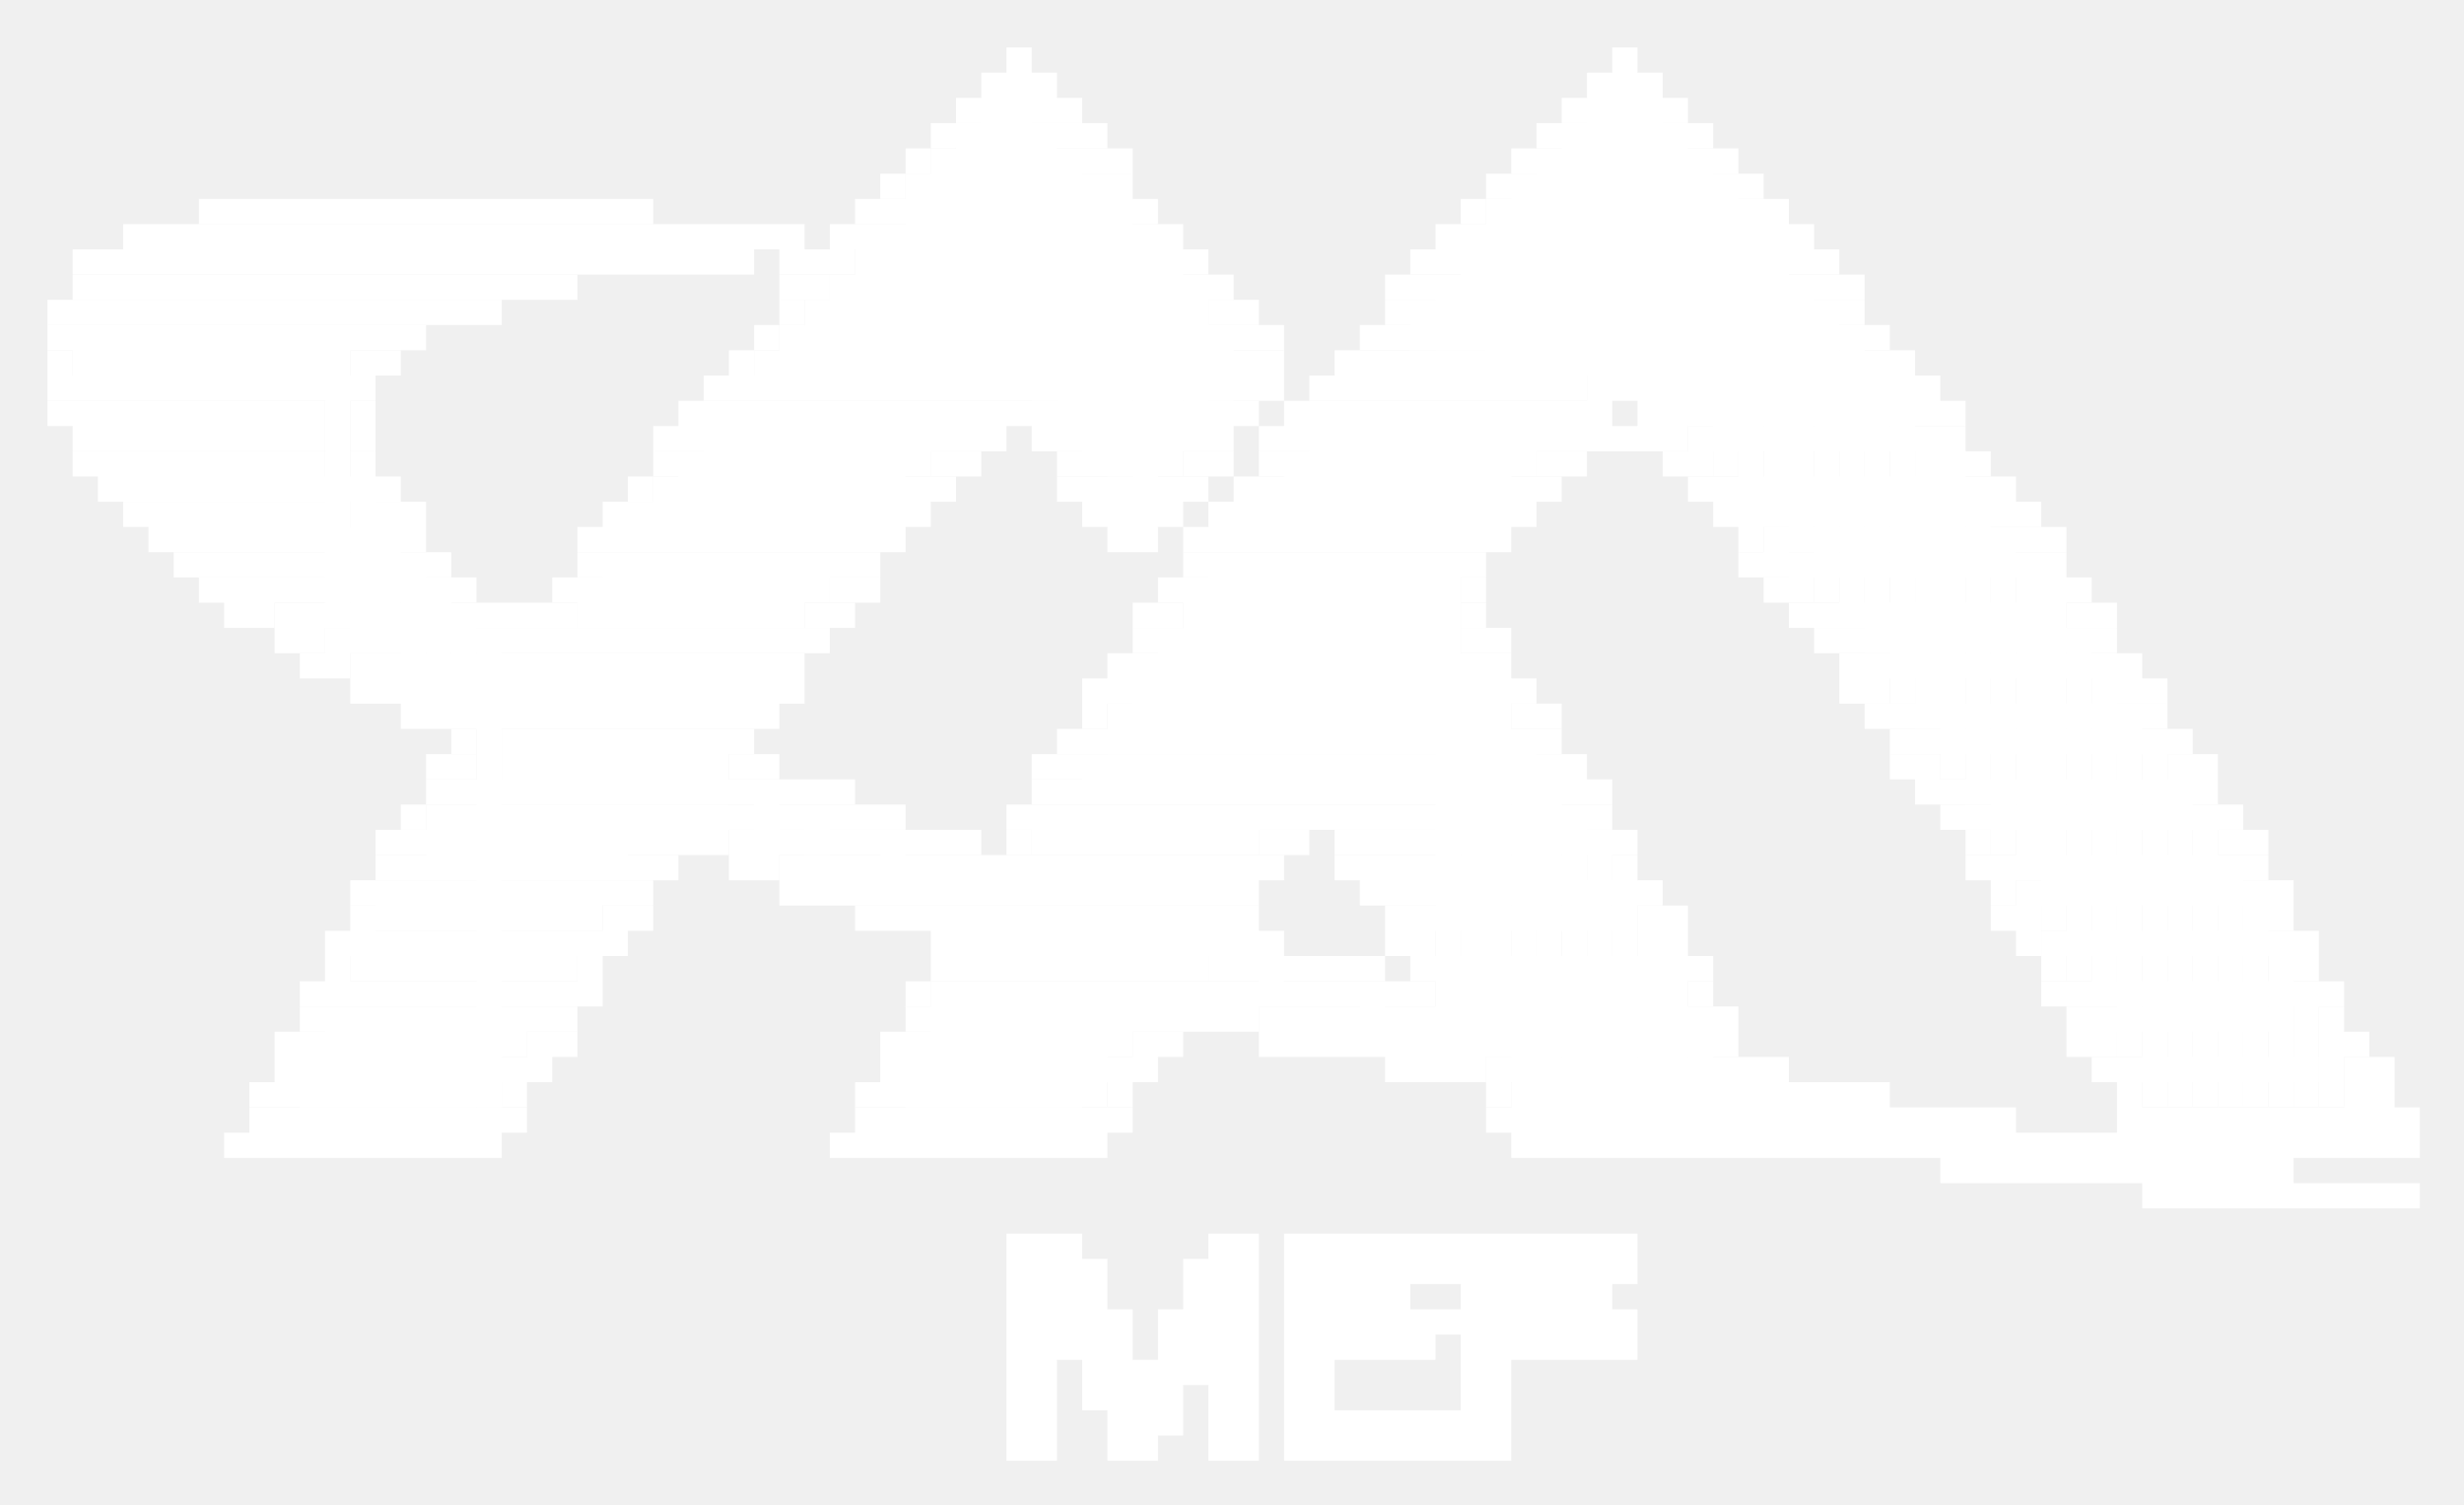
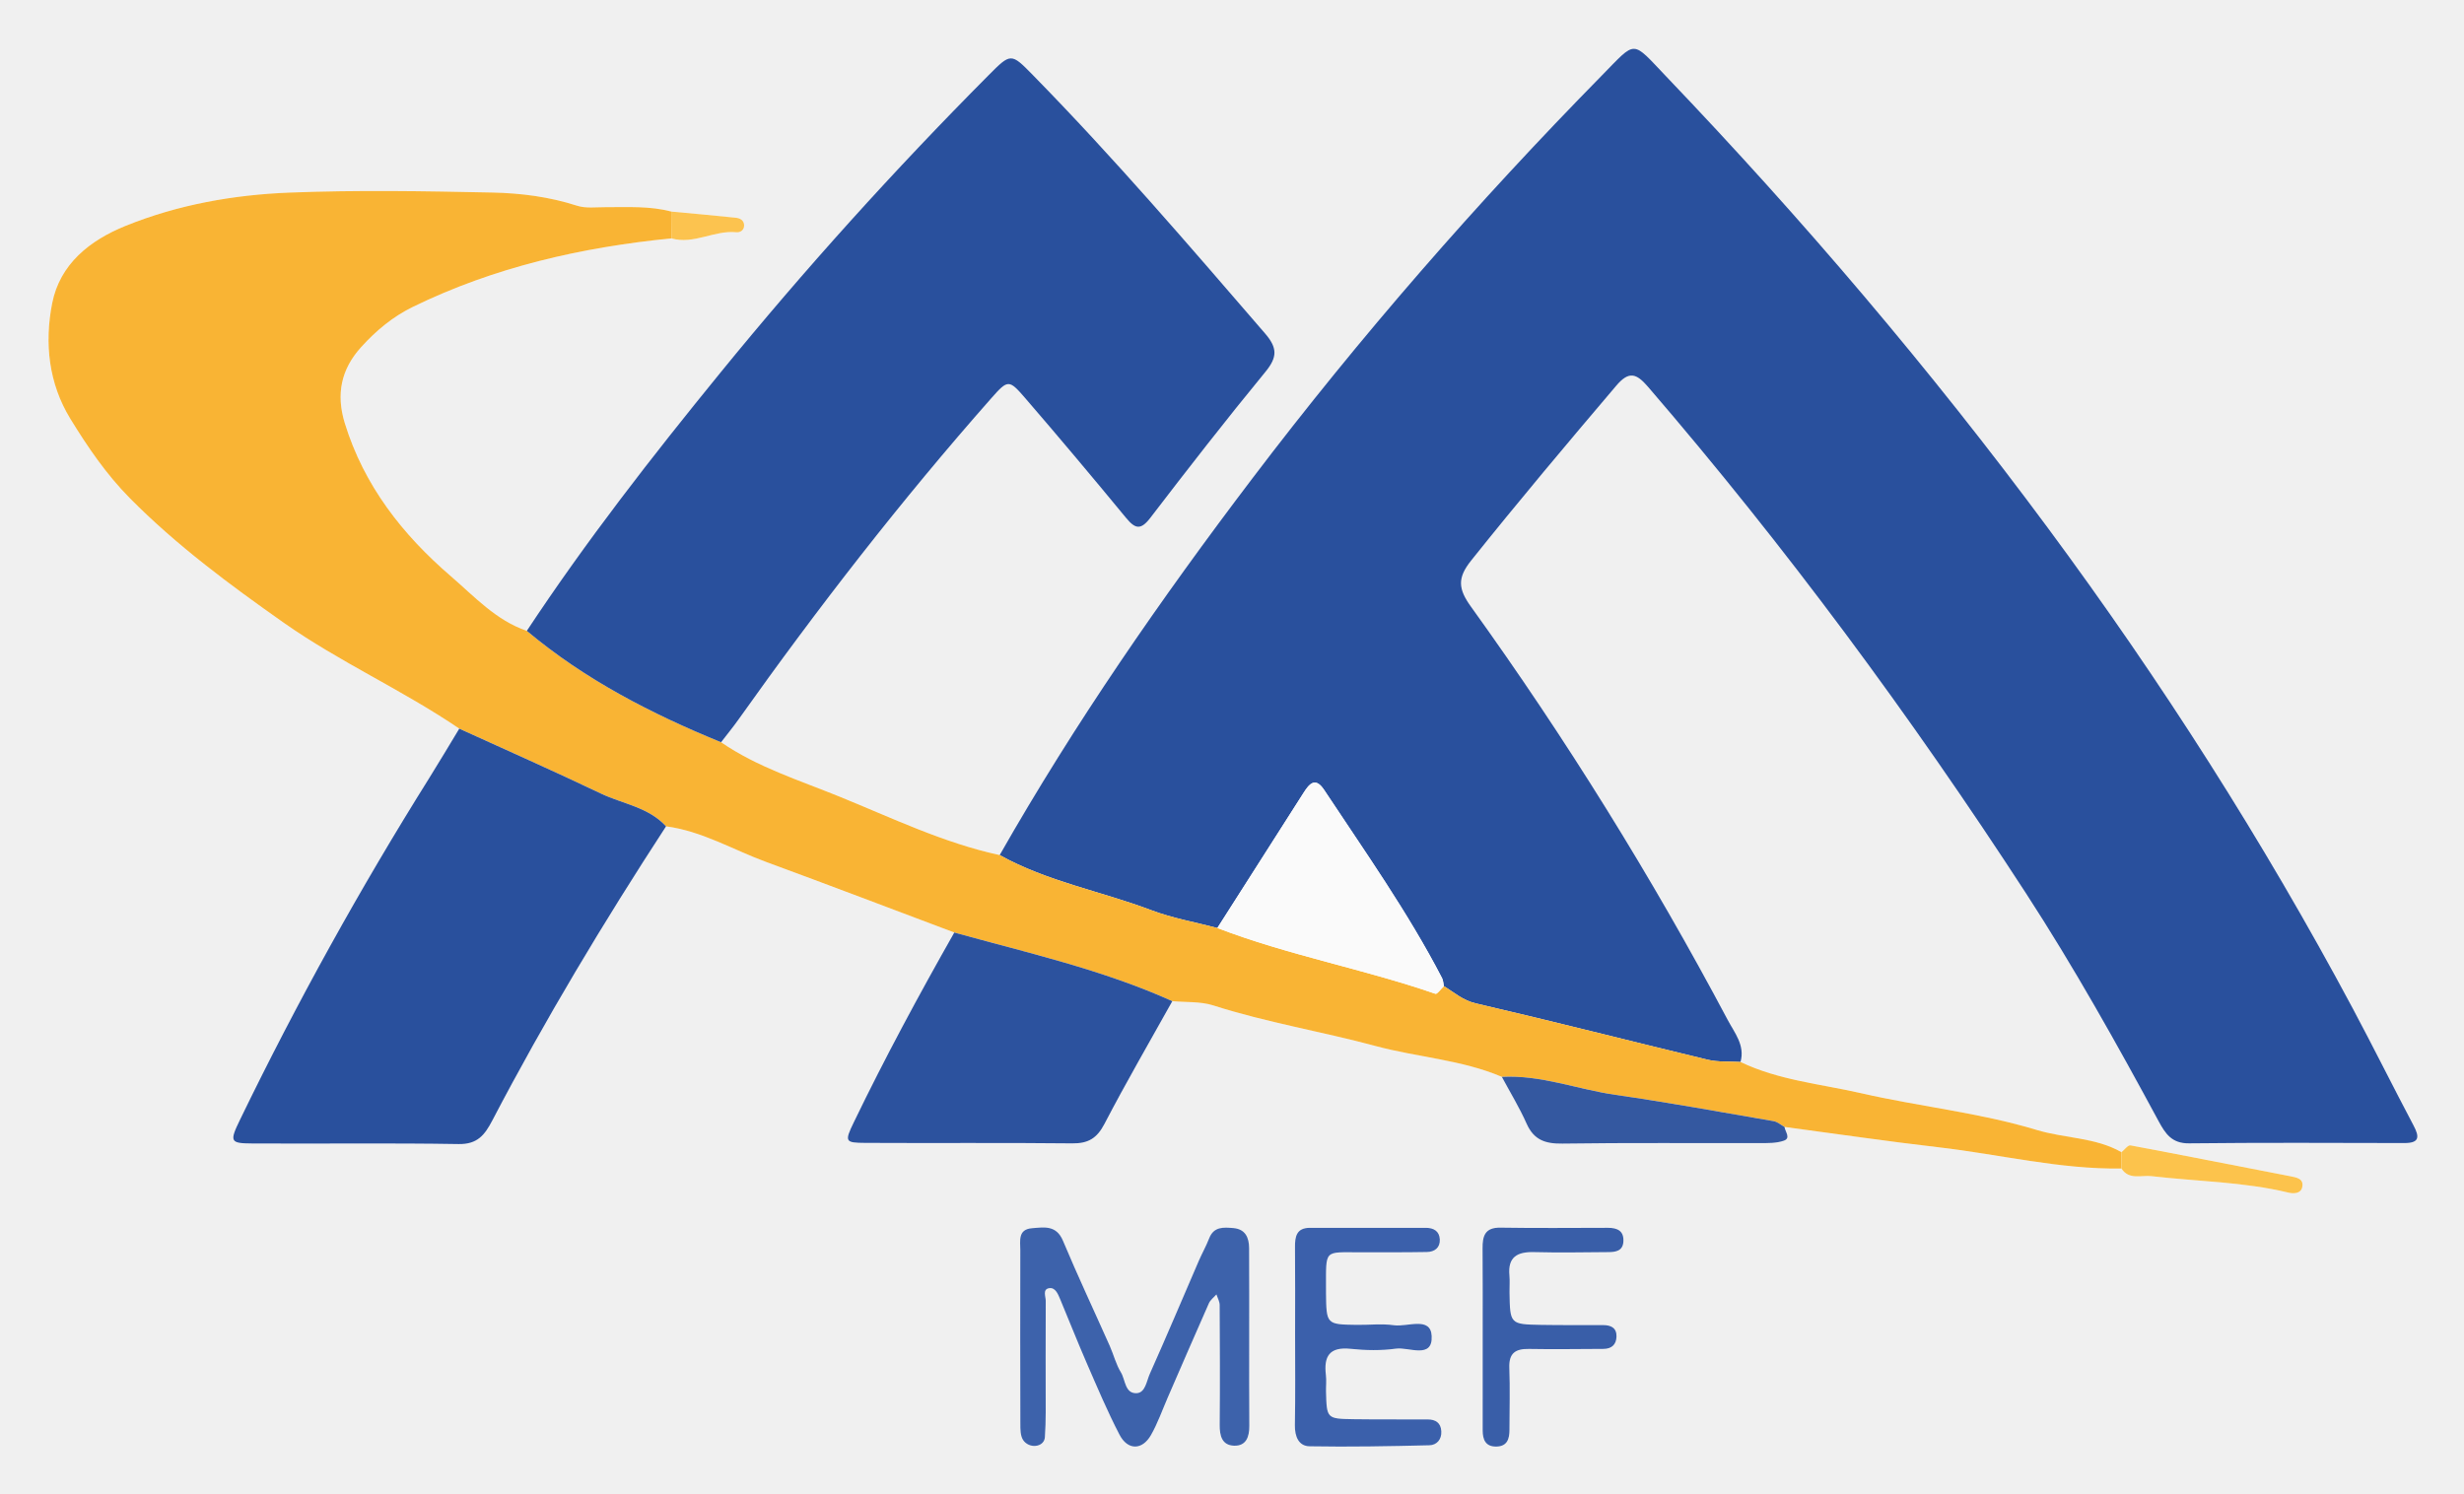
- <svg xmlns="http://www.w3.org/2000/svg" role="img" viewBox="0.12 -0.88 97.63 59.63">
-   <g fill="#fff">
-     <path d="M40 1h1v1h-1zm24 0h1v1h-1zM39 2h1v1h-1zm1 0h1v1h-1zm1 0h1v1h-1zm22 0h2v1h-2zm2 0h1v1h-1zM38 3h1v1h-1zm1 0h1v11h-1zm1 0h1v11h-1zm1 0h1v1h-1zm1 0h1v1h-1zm20 0h1v1h-1zm1 0h2v10h-2zm2 0h1v11h-1zm1 0h1v1h-1zM37 4h1v1h-1z" />
-     <path d="M38 4h3v10h-3zm3 0h1v11h-1zm1 0h1v1h-1zm1 0h1v1h-1zm18 0h1v1h-1zm1 0h4v9h-4zm4 0h1v11h-1zm1 0h1v1h-1zM36 5h1v1h-1z" />
-     <path d="M37 5h5v9h-5zm5 0h1v11h-1zm1 0h1v1h-1zm1 0h1v1h-1zm16 0h1v1h-1zm1 0h6v8h-6zm6 0h1v11h-1zm1 0h1v1h-1zM35 6h1v1h-1z" />
-     <path d="M36 6h7v8h-7zm7 0h1v11h-1zm1 0h1v1h-1zm15 0h1v1h-1zm1 0h8v7h-8zm8 0h1v12h-1zm1 0h1v1h-1zM8 7h1v1H8zm1 0h1v1H9zm1 0h1v1h-1zm1 0h1v1h-1zm1 0h1v1h-1zm1 0h5v1h-5zm5 0h1v1h-1zm1 0h1v1h-1zm1 0h1v1h-1zm1 0h1v1h-1zm1 0h1v1h-1zm1 0h1v1h-1zm1 0h1v1h-1zm1 0h1v1h-1zm9 0h1v1h-1zm1 0h1v1h-1zm9 0h1v11h-1zm1 0h1v1h-1zm13 0h1v1h-1z" />
-     <path d="M59 7h10v6H59zm10 0h1v12h-1zm1 0h1v1h-1zM5 8h1v1H5zm1 0h1v1H6zm1 0h1v1H7zm1 0h18v1H8zm18 0h1v1h-1zm1 0h1v1h-1zm1 0h1v1h-1zm1 0h1v1h-1zm1 0h1v1h-1zm1 0h1v2h-1zm2 0h1v1h-1zm1 0h1v1h-1zm1 0h10v6H35zm10 0h1v11h-1zm1 0h1v1h-1zm11 0h1v1h-1zm1 0h1v1h-1zm12 0h1v1h-1zm1 0h1v1h-1zM3 9h1v1H3zm1 0h1v1H4zm1 0h18v1H5zm18 0h1v1h-1zm1 0h1v1h-1zm1 0h1v1h-1zm1 0h1v1h-1zm1 0h1v1h-1zm1 0h1v1h-1zm1 0h1v1h-1zm3 0h1v1h-1zm1 0h1v1h-1z" />
-     <path d="M34 9h12v5H34zm12 0h1v9h-1zm1 0h1v1h-1zm9 0h1v1h-1zm1 0h1v1h-1zm1 0h12v4H58zm12 0h1v11h-1zm1 0h1v1h-1zm1 0h1v1h-1zM3 10h1v1H3zm1 0h15v1H4zm15 0h1v1h-1zm1 0h1v1h-1zm1 0h1v1h-1zm1 0h1v1h-1zm9 0h1v1h-1zm1 0h1v1h-1z" />
-     <path d="M33 10h14v4H33zm14 0h1v6h-1zm1 0h1v1h-1zm7 0h1v1h-1zm1 0h1v1h-1zm1 0h14v3H57zm14 0h1v11h-1zm1 0h1v1h-1zm1 0h1v1h-1zM2 11h1v1H2zm1 0h13v1H3zm13 0h1v1h-1zm1 0h1v1h-1zm1 0h1v1h-1zm1 0h1v1h-1zm12 0h1v1h-1z" />
-     <path d="M32 11h15v3H32zm16 0h1v1h-1zm1 0h1v1h-1zm6 0h1v1h-1zm1 0h16v2H56zm16 0h1v12h-1zm1 0h1v1h-1zM2 12h1v1H2zm1 0h11v2H3zm11 0h1v1h-1zm1 0h1v1h-1zm1 0h1v1h-1zm14 0h1v1h-1z" />
-     <path d="M31 12h17v2H31zm17 0h1v3h-1zm1 0h1v1h-1zm1 0h1v1h-1zm4 0h1v1h-1zm1 0h18v1H55zm18 0h1v12h-1zm1 0h1v1h-1zM2 13h1v1H2zm12 0h1v1h-1zm1 0h1v1h-1zm14 0h1v1h-1z" />
-     <path d="M30 13h19v1H30zm19 0h1v1h-1zm1 0h1v1h-1zm3 0h1v1h-1zm1 0h20v1H54zm20 0h1v12h-1zm1 0h1v1h-1zM2 14h1v1H2zm1 0h10v1H3zm10 0h1v10h-1zm1 0h1v1h-1zm14 0h1v1h-1zm1 0h20v1H29zm20 0h1v1h-1zm1 0h1v1h-1zm2 0h1v1h-1zm1 0h10v1H53z" />
-     <path d="M63 14h12v1H63zm12 0h1v13h-1zm1 0h1v1h-1zM2 15h1v1H2zm1 0h1v1H3zm1 0h9v1H4zm10 0h1v1h-1zm13 0h1v1h-1zm1 0h1v1h-1zm1 0h9v1h-9zm9 0h1v1h-1zm1 0h1v1h-1zm1 0h1v1h-1zm1 0h7v1h-7zm7 0h1v1h-1zm1 0h1v1h-1zm2 0h1v1h-1zm1 0h1v1h-1zm1 0h9v1h-9zm9 0h1v1h-1zm1 0h1v1h-1zm2 0h1v1h-1zm1 0h9v1h-9zm10 0h1v1h-1zm1 0h1v1h-1zM3 16h1v1H3zm1 0h9v1H4zm10 0h1v1h-1zm12 0h1v1h-1zm1 0h1v1h-1zm1 0h9v2h-9zm9 0h1v1h-1zm1 0h1v1h-1zm1 0h1v1h-1zm2 0h1v1h-1zm1 0h5v1h-5zm5 0h1v1h-1zm1 0h1v1h-1zm2 0h1v1h-1zm1 0h1v1h-1zm1 0h9v2h-9zm9 0h1v1h-1zm1 0h1v1h-1zm1 0h2v1h-2zm2 0h1v1h-1zm1 0h1v1h-1z" />
-     <path d="M67 16h9v1h-9zm9 0h1v12h-1zm1 0h1v1h-1zM3 17h1v1H3zm1 0h1v1H4zm1 0h8v1H5zm9 0h1v1h-1zm12 0h1v1h-1zm1 0h9v2h-9zm10 0h1v1h-1zm1 0h1v1h-1zm4 0h1v1h-1zm1 0h3v1h-3zm4 0h1v1h-1zm1 0h1v1h-1zm2 0h1v1h-1zm1 0h9v2h-9zm10 0h1v1h-1zm1 0h1v1h-1zm4 0h1v1h-1zm1 0h1v1h-1zm10 0h1v13h-1zm1 0h1v1h-1zM4 18h1v1H4zm1 0h9v1H5zm9 0h1v7h-1zm1 0h1v1h-1zm10 0h1v1h-1z" />
-     <path d="M26 18h10v1H26zm10 0h1v1h-1zm1 0h1v1h-1zm5 0h1v1h-1zm1 0h1v1h-1zm1 0h2v1h-2zm2 0h1v1h-1zm1 0h1v1h-1zm2 0h1v1h-1zm1 0h10v1H50zm10 0h1v1h-1zm1 0h1v1h-1zm6 0h1v1h-1zm1 0h10v1H68zm10 0h1v13h-1zm1 0h1v1h-1zM5 19h1v1H5zm1 0h8v1H6zm9 0h1v1h-1zm1 0h1v1h-1zm8 0h1v1h-1zm1 0h10v1H25zm10 0h1v1h-1zm1 0h1v1h-1zm7 0h1v1h-1zm1 0h1v1h-1zm1 0h1v1h-1zm1 0h1v1h-1zm2 0h1v1h-1zm1 0h1v1h-1zm1 0h9v1h-9zm9 0h1v1h-1zm1 0h1v1h-1zm8 0h1v1h-1zm1 0h9v1h-9zm10 0h1v1h-1zm1 0h1v1h-1zM6 20h1v1H6zm1 0h8v1H7zm8 0h1v5h-1zm1 0h1v1h-1zm7 0h1v1h-1zm1 0h1v1h-1zm1 0h9v1h-9zm9 0h1v1h-1zm1 0h1v1h-1zm9 0h1v1h-1zm1 0h1v1h-1zm2 0h1v1h-1zm1 0h1v1h-1zm1 0h9v1h-9zm9 0h1v1h-1zm1 0h1v1h-1zm10 0h1v1h-1z" />
-     <path d="M70 20h9v1h-9zm9 0h1v13h-1zm1 0h1v1h-1zm1 0h1v1h-1zM7 21h1v1H7zm1 0h1v1H8zm1 0h7v1H9zm7 0h1v5h-1zm1 0h1v1h-1zm6 0h1v1h-1zm1 0h9v2h-9zm9 0h1v1h-1zm1 0h1v1h-1zm13 0h1v1h-1zm1 0h9v8h-9zm9 0h1v16h-1zm1 0h1v1h-1zm11 0h1v1h-1zm1 0h1v1h-1z" />
-     <path d="M71 21h9v1h-9zm9 0h1v13h-1zm1 0h1v1h-1zM8 22h1v1H8zm1 0h1v1H9zm1 0h7v1h-7zm7 0h1v4h-1zm1 0h1v1h-1zm4 0h1v1h-1zm1 0h9v2h-9zm10 0h1v1h-1zm1 0h1v1h-1zm12 0h1v1h-1zm1 0h9v7h-9zm11 0h1v1h-1zm12 0h1v1h-1zm1 0h1v1h-1zm10 0h1v14h-1zm1 0h1v1h-1zM9 23h1v1H9zm1 0h1v1h-1z" />
-     <path d="M11 23h7v1h-7zm7 0h1v4h-1zm1 0h1v1h-1zm1 0h1v1h-1zm1 0h1v1h-1zm1 0h1v1h-1zm10 0h1v1h-1zm1 0h1v1h-1zm12 0h1v1h-1zm1 0h1v1h-1zm12 0h1v1h-1zm13 0h1v1h-1zm1 0h9v1h-9zm10 0h1v1h-1zm1 0h1v1h-1zm-72 1h1v1h-1zm1 0h1v1h-1z" />
-     <path d="M13 24h6v1h-6zm6 0h1v19h-1zm1 0h1v1h-1zm1 0h1v1h-1zm1 0h9v1h-9zm9 0h1v1h-1zm1 0h1v1h-1zm13 0h1v1h-1zm1 0h11v5H46zm12 0h1v1h-1zm1 0h1v1h-1zm13 0h1v1h-1zm1 0h9v1h-9zm9 0h1v14h-1zm1 0h1v1h-1zm-71 1h1v1h-1zm1 0h1v1h-1z" />
-     <path d="M14 25h16v1H14zm16 0h1v1h-1zm1 0h1v1h-1zm13 0h1v1h-1zm1 0h13v4H45zm13 0h1v15h-1zm1 0h1v1h-1zm14 0h1v1h-1zm1 0h9v1h-9zm9 0h1v14h-1zm1 0h1v1h-1zm-70 1h1v1h-1zm1 0h1v1h-1zm1 0h13v1H16zm13 0h1v1h-1zm1 0h1v1h-1zm1 0h1v1h-1zm12 0h1v1h-1zm1 0h1v1h-1zm15 0h1v15h-1zm1 0h1v1h-1zm13 0h1v1h-1zm1 0h1v1h-1zm10 0h1v1h-1zm1 0h1v1h-1zm-69 1h1v1h-1zm1 0h1v1h-1zm1 0h11v1H18zm11 0h1v1h-1zm1 0h1v1h-1zm13 0h1v1h-1z" />
-     <path d="M44 27h15v2H44zm16 0h1v1h-1zm1 0h1v1h-1zm13 0h1v1h-1zm1 0h9v1h-9zm9 0h1v14h-1zm1 0h1v1h-1zm-67 1h1v1h-1zm2 0h8v3h-8zm8 0h1v3h-1zm1 0h1v1h-1zm13 0h1v1h-1z" />
-     <path d="M43 28h17v1H43zm17 0h1v14h-1zm1 0h1v1h-1zm14 0h1v1h-1zm1 0h9v1h-9zm9 0h1v15h-1zm1 0h1v1h-1zm-69 1h1v1h-1zm1 0h1v1h-1zm11 0h1v1h-1zm1 0h1v1h-1zm11 0h1v1h-1zm1 0h1v1h-1z" />
-     <path d="M43 29h18v1H43zm18 0h1v14h-1zm1 0h1v1h-1zm13 0h1v1h-1zm1 0h1v1h-1zm10 0h1v1h-1zm1 0h1v1h-1zm-70 1h1v1h-1zm1 0h12v1H18zm12 0h1v2h-1zm1 0h1v1h-1zm1 0h1v1h-1zm1 0h1v1h-1zm8 0h1v1h-1zm1 0h9v1h-9zm9 0h10v1H51zm11 0h1v1h-1zm1 0h1v1h-1zm13 0h1v1h-1zm1 0h9v1h-9zm9 0h1v13h-1zm1 0h1v1h-1zm-71 1h1v1h-1z" />
-     <path d="M17 31h15v1H17zm15 0h1v2h-1zm1 0h1v1h-1zm1 0h1v1h-1zm1 0h1v1h-1zm5 0h1v1h-1zm1 0h9v2h-9zm9 0h1v1h-1zm1 0h1v1h-1zm1 0h1v1h-1zm1 0h9v1h-9zm9 0h1v12h-1zm1 0h1v1h-1zm14 0h1v1h-1zm1 0h9v1h-9zm9 0h1v12h-1zm1 0h1v1h-1zm-73 1h1v1h-1zm1 0h1v1h-1zm1 0h8v2h-8zm8 0h1v1h-1zm1 0h1v1h-1zm1 0h1v1h-1zm1 0h1v1h-1z" />
-     <path d="M29 32h6v1h-6zm6 0h1v2h-1zm1 0h1v1h-1zm1 0h1v1h-1zm1 0h1v1h-1zm2 0h1v1h-1zm10 0h1v1h-1zm1 0h1v1h-1zm2 0h1v1h-1zm1 0h9v1h-9zm9 0h1v11h-1zm1 0h1v1h-1zm14 0h1v1h-1zm10 0h1v1h-1zm1 0h1v1h-1zm-74 1h1v1h-1zm1 0h9v1h-9zm9 0h1v1h-1zm1 0h1v1h-1zm3 0h1v1h-1zm1 0h1v1h-1z" />
-     <path d="M31 33h7v1h-7zm7 0h11v1H38zm11 0h1v1h-1zm1 0h1v1h-1zm3 0h1v1h-1zm1 0h1v1h-1zm1 0h8v1h-8zm9 0h1v1h-1zm14 0h1v1h-1zm1 0h9v1h-9zm9 0h1v10h-1zm1 0h1v1h-1zm-75 1h1v1h-1zm1 0h9v2h-9zm9 0h1v1h-1zm1 0h1v1h-1zm6 0h1v1h-1zm1 0h1v1h-1zm1 0h1v1h-1zm1 0h14v1H34zm14 0h1v1h-1zm1 0h1v1h-1zm5 0h1v1h-1zm1 0h9v1h-9zm9 0h1v9h-1zm1 0h1v1h-1zm14 0h1v1h-1z" />
-     <path d="M80 34h9v1h-9zm9 0h1v9h-1zm1 0h1v1h-1zm-76 1h1v1h-1zm10 0h1v1h-1zm1 0h1v1h-1zm9 0h1v1h-1zm1 0h1v1h-1zm1 0h1v1h-1zm1 0h10v1H37zm10 0h1v3h-1zm1 0h1v1h-1zm1 0h1v1h-1zm6 0h1v1h-1zm1 0h8v1h-8zm9 0h1v1h-1zm1 0h1v1h-1zm13 0h1v1h-1zm1 0h1v1h-1zm10 0h1v1h-1zm-77 1h1v1h-1zm1 0h9v2h-9zm9 0h1v1h-1zm1 0h1v1h-1zm13 0h1v1h-1zm1 0h9v2h-9zm10 0h1v1h-1zm1 0h1v1h-1zm1 0h1v1h-1zm5 0h1v1h-1zm1 0h1v1h-1zm9 0h1v7h-1zm1 0h1v1h-1zm14 0h1v1h-1z" />
-     <path d="M81 36h9v1h-9zm9 0h1v7h-1zm1 0h1v1h-1zm-78 1h1v1h-1zm10 0h1v1h-1zm14 0h1v1h-1zm11 0h2v1h-2zm2 0h1v2h-1zm1 0h1v1h-1zm1 0h1v1h-1zm1 0h1v1h-1zm1 0h1v1h-1zm2 0h1v1h-1zm1 0h9v3h-9zm9 0h1v6h-1zm1 0h1v1h-1zm14 0h1v1h-1zm10 0h1v1h-1zm-79 1h1v1h-1zm1 0h9v1h-9zm9 0h1v1h-1zm1 0h1v1h-1zm13 0h1v1h-1z" />
-     <path d="M37 38h17v1H37zm17 0h1v2h-1zm1 0h1v1h-1zm1 0h1v1h-1zm11 0h1v1h-1zm14 0h1v1h-1zm1 0h9v1h-9zm9 0h1v5h-1zm1 0h1v1h-1zm-80 1h1v1h-1zm1 0h8v2h-8zm8 0h1v1h-1zm1 0h1v1h-1zm14 0h1v1h-1zm1 0h8v2h-8zm8 0h1v1h-1zm1 0h2v1h-2zm2 0h1v1h-1zm1 0h1v1h-1z" />
-     <path d="M50 39h17v1H50zm17 0h1v4h-1zm1 0h1v1h-1zm14 0h1v1h-1zm1 0h8v1h-8zm9 0h1v1h-1zm-81 1h1v1h-1zm1 0h8v3h-8zm9 0h1v1h-1zm1 0h1v1h-1zm13 0h1v1h-1zm1 0h8v3h-8zm9 0h1v1h-1zm1 0h1v1h-1zm4 0h1v1h-1zm1 0h1v1h-1zm1 0h1v1h-1zm1 0h1v1h-1zm1 0h13v1H54zm14 0h1v1h-1zm14 0h1v1h-1zm1 0h1v1h-1zm9 0h1v3h-1zm1 0h1v1h-1zm-82 1h1v1h-1zm9 0h1v1h-1zm1 0h1v1h-1zm14 0h1v1h-1zm9 0h1v1h-1zm1 0h1v1h-1zm10 0h1v1h-1zm1 0h1v1h-1zm1 0h1v1h-1zm1 0h1v1h-1z" />
-     <path d="M59 41h9v1h-9zm9 0h1v2h-1zm1 0h1v1h-1zm1 0h1v1h-1zm13 0h1v1h-1zm1 0h8v1h-8zm9 0h1v1h-1zm1 0h1v1h-1zm-84 1h1v1h-1zm1 0h8v1h-8zm9 0h1v1h-1zm14 0h1v1h-1zm1 0h8v1h-8zm9 0h1v1h-1zm15 0h1v1h-1z" />
-     <path d="M60 42h10v1H60zm10 0h1v1h-1zm1 0h1v1h-1zm1 0h1v1h-1zm1 0h1v1h-1zm1 0h1v1h-1zm10 0h1v1h-1zm9 0h1v1h-1zm1 0h1v1h-1zm-84 1h1v1h-1zm1 0h8v1h-8zm8 0h1v1h-1zm1 0h1v1h-1zm14 0h1v1h-1zm1 0h8v1h-8zm8 0h1v1h-1zm1 0h1v1h-1zm15 0h1v1h-1zm1 0h1v1h-1zm1 0h14v1H61zm14 0h1v1h-1zm1 0h1v1h-1zm1 0h1v1h-1zm1 0h1v1h-1zm1 0h1v1h-1zm5 0h1v1h-1zm1 0h8v1h-8zm8 0h1v1h-1zm1 0h1v1h-1zm1 0h1v1h-1zM9 44h1v1H9zm1 0h8v1h-8zm8 0h1v1h-1zm1 0h1v1h-1zm14 0h1v1h-1zm1 0h8v1h-8zm8 0h1v1h-1zm1 0h1v1h-1zm17 0h1v1h-1zm1 0h8v1h-8zm8 0h1v1h-1zm1 0h1v1h-1zm1 0h1v1h-1zm1 0h1v1h-1zm1 0h1v1h-1zm1 0h1v1h-1zm1 0h1v1h-1zm1 0h4v1h-4zm4 0h1v1h-1zm1 0h1v1h-1zm1 0h1v1h-1zm1 0h1v1h-1zm1 0h1v1h-1zm1 0h1v1h-1zm1 0h8v1h-8zm8 0h1v1h-1zm1 0h1v1h-1zm-18 1h1v1h-1zm1 0h1v1h-1zm1 0h1v1h-1zm1 0h1v1h-1zm1 0h1v1h-1zm1 0h1v1h-1zm1 0h1v1h-1zm1 0h1v1h-1zm1 0h1v1h-1zm1 0h1v1h-1zm1 0h1v1h-1zm1 0h1v1h-1zm1 0h1v1h-1zm1 0h1v1h-1zm-5 1h1v1h-1zm1 0h1v1h-1zm1 0h1v1h-1zm1 0h1v1h-1zm1 0h1v1h-1zm1 0h2v1h-2zm2 0h2v1h-2zm2 0h1v1h-1zm1 0h1v1h-1zm-55 2h1v7h-1zm1 0h1v7h-1zm1 0h1v1h-1zm6 0h1v1h-1zm1 0h1v7h-1zm2 0h1v7h-1zm1 0h4v1h-4zm4 0h1v1h-1zm1 0h1v1h-1zm1 0h1v7h-1zm1 0h4v1h-4zm4 0h1v1h-1zm1 0h1v1h-1zm-22 1h1v1h-1zm1 0h1v1h-1zm4 0h1v1h-1zm1 0h1v1h-1zm4 0h1v6h-1zm1 0h3v2h-3zm3 0h2v1h-2zm3 0h1v6h-1zm1 0h3v2h-3zm3 0h1v2h-1zm1 0h1v1h-1zm-22 1h1v1h-1zm1 0h1v1h-1zm4 0h1v1h-1zm1 0h1v1h-1zm-6 1h1v1h-1zm1 0h1v1h-1zm1 0h1v1h-1zm2 0h1v1h-1zm1 0h1v1h-1zm1 0h1v1h-1zm5 0h3v1h-3zm3 0h2v1h-2zm4 0h3v1h-3zm3 0h1v1h-1zm1 0h1v1h-1zm-22 1h1v1h-1zm1 0h1v1h-1zm1 0h1v1h-1zm2 0h1v1h-1zm1 0h1v1h-1zm1 0h1v3h-1zm5 0h3v1h-3zm3 0h1v1h-1zm4 0h3v1h-3zm3 0h1v1h-1zm1 0h1v1h-1zm-21 1h1v1h-1zm1 0h1v1h-1zm1 0h1v1h-1zm1 0h1v1h-1zm1 0h1v1h-1zm-4 1h1v1h-1zm1 0h1v1h-1zm1 0h1v2h-1zm1 0h1v1h-1zm-6 1h1v1h-1zm1 0h1v1h-1zm3 0h1v1h-1zm2 0h1v1h-1zm2 0h1v1h-1zm1 0h1v1h-1zm2 0h5v1h-5zm5 0h1v1h-1zm1 0h1v1h-1zm1 0h1v1h-1zm1 0h1v1h-1zm-19 1h1v1h-1zm1 0h1v1h-1zm3 0h1v1h-1zm1 0h1v1h-1zm3 0h1v1h-1zm1 0h1v1h-1zm2 0h1v1h-1zm1 0h4v1h-4zm4 0h1v1h-1zm1 0h1v1h-1zm1 0h1v1h-1zm1 0h1v1h-1z" />
+ <svg xmlns="http://www.w3.org/2000/svg" role="img" viewBox="61.99 26.62 175.89 106.64">
+   <g fill-rule="evenodd" clip-rule="evenodd">
+     <path fill="#FDFDFD" d="M99.596 71.657c-2.2-.745-3.748-2.46-5.421-3.898-3.443-2.961-6.208-6.476-7.575-10.933-.634-2.066-.262-3.849 1.175-5.431 1.061-1.169 2.247-2.163 3.686-2.866 5.833-2.848 12.041-4.253 18.457-4.892 1.6.459 3.06-.596 4.639-.437.266.027.561-.138.553-.5-.009-.363-.305-.505-.582-.535-1.539-.166-3.081-.299-4.622-.442-1.543-.409-3.119-.307-4.689-.313-.682-.003-1.411.099-2.036-.104-1.967-.637-4.001-.896-6.026-.94-4.824-.104-9.657-.184-14.475.003-4.004.155-7.974.858-11.72 2.373-2.552 1.032-4.699 2.722-5.25 5.545-.553 2.833-.252 5.707 1.311 8.249 1.232 2.004 2.554 3.947 4.23 5.643 3.331 3.37 7.106 6.163 10.966 8.882 4.013 2.826 8.51 4.825 12.558 7.578-.712 1.173-1.411 2.353-2.139 3.516-4.943 7.893-9.451 16.027-13.516 24.408-.757 1.562-.705 1.682.865 1.69 4.916.028 9.833-.039 14.747.042 1.346.022 1.863-.653 2.401-1.683 3.771-7.213 7.959-14.182 12.402-20.999 2.565.34 4.778 1.674 7.154 2.547 4.485 1.647 8.949 3.353 13.422 5.033-2.519 4.438-4.942 8.928-7.162 13.523-.683 1.413-.65 1.488.818 1.496 4.924.027 9.849-.019 14.774.034 1.138.011 1.757-.367 2.291-1.393 1.542-2.959 3.219-5.845 4.843-8.76.974.091 2.004.011 2.916.302 3.81 1.222 7.759 1.866 11.604 2.904 2.988.805 6.126.973 9.003 2.198.597 1.112 1.259 2.196 1.771 3.347.52 1.164 1.335 1.434 2.549 1.418 4.694-.068 9.391-.023 14.084-.034.578-.002 1.191.012 1.722-.173.528-.183.093-.643.053-.982 3.67.489 7.335 1.03 11.011 1.455 4.347.502 8.626 1.58 13.039 1.514.545.836 1.411.458 2.142.544 3.263.379 6.567.399 9.782 1.175.421.102.879.038.974-.354.154-.646-.384-.729-.89-.825-3.789-.728-7.573-1.487-11.366-2.194-.176-.033-.426.315-.641.487-1.865-1.064-4.047-.979-6.055-1.588-4.06-1.231-8.354-1.665-12.51-2.618-2.892-.663-5.899-.925-8.626-2.233.331-1.197-.425-2.077-.919-3.01-5.44-10.251-11.553-20.088-18.33-29.505-.901-1.254-.98-2.033.016-3.279 3.378-4.23 6.86-8.367 10.364-12.49.899-1.058 1.427-.888 2.262.08 9.83 11.419 18.759 23.509 26.967 36.136 3.427 5.271 6.493 10.757 9.479 16.287.493.915.951 1.603 2.182 1.59 5.122-.058 10.245-.031 15.369-.021 1.089.003 1.081-.444.651-1.258-1.468-2.775-2.861-5.591-4.341-8.359-6.399-11.976-13.687-23.391-21.764-34.302-8.384-11.324-17.497-22.028-27.232-32.218-2.513-2.63-2.103-2.626-4.603-.081-8.908 9.069-17.255 18.632-24.939 28.754-6.538 8.611-12.692 17.493-18.047 26.904-4.009-.865-7.687-2.651-11.451-4.18-2.866-1.164-5.849-2.098-8.437-3.875.418-.544.854-1.075 1.251-1.633 5.64-7.944 11.601-15.634 18.051-22.939 1.163-1.317 1.254-1.329 2.374-.033 2.443 2.829 4.846 5.693 7.224 8.578.652.791 1.046.918 1.744.006 2.689-3.512 5.408-7.005 8.216-10.423.868-1.057.855-1.717-.035-2.748-5.404-6.258-10.78-12.536-16.573-18.444-1.55-1.581-1.567-1.581-3.16.021-6.737 6.774-13.137 13.86-19.17 21.267-4.844 5.943-9.561 11.99-13.79 18.396zm51.566 50.273c0-2.065.006-4.133-.003-6.197-.004-.76-.263-1.368-1.129-1.441-.684-.055-1.391-.125-1.722.73-.212.548-.504 1.063-.738 1.602-1.166 2.693-2.304 5.399-3.502 8.077-.226.504-.315 1.335-.917 1.376-.862.06-.814-.942-1.141-1.479-.353-.576-.52-1.263-.797-1.889-1.115-2.505-2.283-4.984-3.342-7.512-.478-1.14-1.357-.961-2.212-.894-1.022.081-.833.908-.834 1.567-.008 4.132-.008 8.265.003 12.396.001.385-.001.831.184 1.137.186.307.599.518 1.027.419.3-.069.52-.282.541-.6.04-.587.059-1.177.059-1.765.002-2.656-.015-5.313.002-7.969.002-.311-.251-.839.262-.906.426-.056.614.427.766.785.643 1.533 1.25 3.078 1.913 4.602.743 1.706 1.467 3.425 2.324 5.074.587 1.132 1.627 1.119 2.252.019.48-.848.806-1.782 1.197-2.682.976-2.239 1.942-4.486 2.934-6.721.107-.241.354-.421.537-.63.08.252.229.503.23.756.017 2.853.028 5.706.003 8.559-.006.779.164 1.453 1.021 1.485.862.031 1.098-.624 1.093-1.408-.02-2.163-.009-4.327-.011-6.491zm3.277-.063c0 2.166.023 4.334-.012 6.5-.013.805.266 1.492 1.052 1.506 2.849.051 5.701-.003 8.55-.073.513-.012.885-.402.851-1.001-.034-.611-.414-.842-.974-.845-1.772-.008-3.545.011-5.317-.016-1.888-.031-1.891-.049-1.939-1.965-.009-.394.04-.792-.008-1.181-.165-1.346.255-2.035 1.761-1.878 1.072.113 2.181.135 3.243-.013.915-.128 2.629.768 2.546-.905-.07-1.416-1.734-.63-2.684-.765-.868-.124-1.77-.017-2.655-.028-2.178-.029-2.178-.033-2.204-2.283-.001-.099 0-.196 0-.296.011-2.855-.192-2.597 2.475-2.6 1.575-.002 3.151.008 4.726-.021.545-.01.95-.301.923-.9-.028-.596-.447-.827-.998-.827-2.758-.005-5.515-.002-8.271 0-.959 0-1.077.614-1.069 1.386.017 2.069.004 4.137.004 6.205zm13.393.081c0 2.261 0 4.522-.001 6.784 0 .661.2 1.171.975 1.159.786-.012.938-.556.938-1.201.001-1.476.046-2.952-.01-4.424-.039-1.05.44-1.361 1.405-1.344 1.77.033 3.54.002 5.31-.003.583-.004.92-.301.935-.88.019-.626-.4-.817-.946-.82-1.475-.007-2.95.011-4.424-.016-2.23-.038-2.231-.051-2.266-2.343-.006-.394.03-.789-.006-1.179-.129-1.334.566-1.705 1.771-1.672 1.769.048 3.54.012 5.311 0 .505-.005 1.005-.083 1.052-.738.053-.783-.432-.998-1.108-.997-2.556.004-5.113.029-7.668-.012-1.109-.019-1.285.596-1.277 1.489.017 2.066.005 4.133.009 6.197z" />
+     <path fill="#29509D" d="M133.351 87.665c5.355-9.411 11.509-18.293 18.047-26.904 7.685-10.122 16.031-19.685 24.939-28.754 2.5-2.545 2.09-2.549 4.603.081 9.735 10.189 18.849 20.894 27.232 32.218 8.077 10.911 15.364 22.326 21.764 34.302 1.479 2.769 2.873 5.584 4.341 8.359.43.813.438 1.261-.651 1.258-5.124-.01-10.247-.036-15.369.021-1.23.013-1.688-.675-2.182-1.59-2.985-5.53-6.052-11.016-9.479-16.287-8.208-12.627-17.137-24.717-26.967-36.136-.835-.968-1.362-1.138-2.262-.08-3.504 4.123-6.986 8.26-10.364 12.49-.996 1.246-.917 2.025-.016 3.279 6.777 9.417 12.89 19.254 18.33 29.505.494.933 1.25 1.813.919 3.01-.785-.05-1.596.016-2.347-.163-5.521-1.325-11.021-2.738-16.549-4.021-.935-.216-1.543-.784-2.282-1.229-.041-.191-.041-.404-.128-.573-2.438-4.707-5.502-9.024-8.416-13.435-.632-.957-1.062-.438-1.466.195-2.056 3.218-4.106 6.439-6.159 9.659-1.578-.415-3.205-.699-4.723-1.272-3.588-1.357-7.421-2.041-10.815-3.933z" />
+     <path fill="#F9B434" d="M133.351 87.665c3.394 1.892 7.227 2.576 10.817 3.934 1.518.573 3.145.857 4.723 1.272 5.071 1.952 10.441 2.923 15.566 4.698.123.042.398-.354.603-.545.739.444 1.348 1.013 2.282 1.229 5.528 1.283 11.027 2.696 16.549 4.021.751.179 1.562.113 2.347.163 2.727 1.309 5.734 1.57 8.626 2.233 4.155.953 8.45 1.387 12.51 2.618 2.008.609 4.189.523 6.055 1.588-.001.389-.001.778-.001 1.167-4.413.066-8.692-1.012-13.039-1.514-3.676-.425-7.341-.966-11.011-1.455-.257-.142-.499-.365-.771-.413-3.763-.647-7.52-1.336-11.297-1.878-2.711-.39-5.315-1.439-8.11-1.284-2.877-1.226-6.015-1.394-9.003-2.198-3.845-1.038-7.794-1.683-11.604-2.904-.911-.291-1.941-.211-2.916-.302-4.993-2.251-10.32-3.446-15.564-4.901-4.473-1.681-8.937-3.386-13.422-5.033-2.376-.873-4.589-2.207-7.154-2.547-1.251-1.375-3.093-1.597-4.66-2.346-3.342-1.596-6.731-3.092-10.101-4.629-4.048-2.753-8.545-4.752-12.558-7.578-3.86-2.719-7.635-5.512-10.966-8.882-1.676-1.695-2.998-3.639-4.23-5.643-1.563-2.542-1.864-5.416-1.311-8.249.551-2.823 2.698-4.513 5.25-5.545 3.747-1.515 7.716-2.218 11.72-2.373 4.818-.187 9.651-.106 14.475-.003 2.025.044 4.059.304 6.026.94.625.202 1.354.101 2.036.104 1.57.006 3.146-.097 4.689.313l.012 1.914c-6.416.639-12.624 2.044-18.457 4.892-1.439.703-2.625 1.697-3.686 2.866-1.437 1.582-1.809 3.364-1.175 5.431 1.368 4.457 4.132 7.972 7.575 10.933 1.673 1.438 3.221 3.153 5.421 3.898 4.147 3.481 8.891 5.92 13.867 7.953 2.588 1.777 5.57 2.711 8.437 3.875 3.764 1.529 7.441 3.315 11.45 4.18z" />
+     <path fill="#29509D" d="M113.463 79.61c-4.976-2.033-9.72-4.472-13.867-7.953 4.229-6.406 8.946-12.453 13.789-18.396 6.034-7.406 12.433-14.492 19.17-21.267 1.593-1.603 1.61-1.603 3.16-.021 5.792 5.908 11.169 12.187 16.573 18.444.891 1.031.903 1.691.035 2.748-2.808 3.418-5.527 6.911-8.216 10.423-.698.912-1.092.785-1.744-.006-2.378-2.885-4.781-5.749-7.224-8.578-1.12-1.296-1.211-1.284-2.374.033-6.45 7.306-12.411 14.995-18.051 22.939-.396.559-.833 1.09-1.251 1.634zm-18.689-.97c3.37 1.537 6.759 3.033 10.101 4.629 1.567.749 3.408.971 4.66 2.346-4.443 6.817-8.631 13.786-12.402 20.999-.539 1.029-1.056 1.705-2.401 1.683-4.915-.081-9.832-.014-14.747-.042-1.57-.009-1.622-.129-.865-1.69 4.064-8.381 8.572-16.516 13.516-24.408.728-1.165 1.427-2.344 2.138-3.517z" />
+     <path fill="#2C529E" d="M130.111 93.194c5.245 1.455 10.571 2.65 15.564 4.901-1.625 2.915-3.302 5.801-4.843 8.76-.534 1.025-1.153 1.403-2.291 1.393-4.925-.053-9.85-.007-14.774-.034-1.468-.008-1.501-.083-.818-1.496 2.22-4.596 4.644-9.085 7.162-13.524z" />
+     <path fill="#3D62AB" d="M151.163 121.93c.001 2.164-.01 4.328.008 6.493.005.784-.231 1.439-1.093 1.408-.857-.032-1.027-.706-1.021-1.485.025-2.853.014-5.706-.003-8.559-.001-.253-.15-.504-.23-.756-.183.209-.429.389-.537.63-.992 2.234-1.958 4.481-2.934 6.721-.391.899-.717 1.834-1.197 2.682-.625 1.101-1.665 1.113-2.252-.019-.857-1.649-1.581-3.368-2.324-5.074-.664-1.523-1.27-3.068-1.913-4.602-.151-.358-.339-.841-.766-.785-.513.067-.259.596-.262.906-.017 2.656 0 5.313-.002 7.969 0 .588-.02 1.178-.059 1.765-.021.317-.241.53-.541.6-.428.099-.841-.112-1.027-.419-.185-.306-.183-.752-.184-1.137-.011-4.132-.011-8.265-.003-12.396.001-.659-.188-1.486.834-1.567.855-.067 1.734-.246 2.212.894 1.06 2.527 2.227 5.007 3.342 7.512.277.626.444 1.313.797 1.889.326.536.278 1.538 1.141 1.479.602-.041.691-.872.917-1.376 1.198-2.678 2.336-5.384 3.502-8.077.234-.539.526-1.054.738-1.602.332-.855 1.039-.785 1.722-.73.867.073 1.125.682 1.129 1.441.011 2.062.005 4.129.006 6.195z" />
+     <path fill="#3B60AB" d="M154.439 121.867c0-2.068.013-4.136-.007-6.204-.008-.771.11-1.386 1.069-1.386 2.757-.002 5.514-.005 8.271 0 .551 0 .97.231.998.827.027.6-.378.891-.923.9-1.574.028-3.15.019-4.726.021-2.667.003-2.464-.256-2.475 2.6 0 .1-.001.197 0 .296.026 2.25.026 2.254 2.204 2.283.886.012 1.787-.096 2.655.028.949.135 2.613-.651 2.684.765.083 1.673-1.631.777-2.546.905-1.063.147-2.171.126-3.243.013-1.506-.157-1.926.532-1.761 1.878.048.389-.001.787.008 1.181.049 1.916.052 1.934 1.939 1.965 1.772.026 3.545.008 5.317.016.56.003.939.233.974.845.034.599-.338.989-.851 1.001-2.849.07-5.701.124-8.55.073-.786-.014-1.064-.701-1.052-1.506.039-2.167.015-4.335.015-6.501z" />
+     <path fill="#3458A0" d="M169.198 103.5c2.795-.155 5.399.895 8.11 1.284 3.777.542 7.534 1.23 11.297 1.878.272.048.515.271.771.413.04.34.476.8-.053.982-.53.185-1.144.171-1.722.173-4.693.011-9.39-.034-14.084.034-1.214.016-2.029-.254-2.549-1.418-.511-1.15-1.173-2.234-1.77-3.346z" />
+     <path fill="#395EA8" d="M167.83 121.948c-.002-2.064.01-4.131-.009-6.195-.008-.894.168-1.508 1.277-1.489 2.555.041 5.112.016 7.668.012.677-.001 1.161.214 1.108.997-.047.655-.547.733-1.052.738-1.771.012-3.542.048-5.311 0-1.204-.033-1.899.338-1.771 1.672.036.39 0 .785.006 1.179.034 2.292.035 2.305 2.266 2.343 1.474.026 2.949.009 4.424.016.546.003.965.194.946.82-.015.579-.352.876-.935.88-1.77.005-3.54.036-5.31.003-.965-.018-1.444.294-1.405 1.344.056 1.472.011 2.948.01 4.424 0 .646-.152 1.189-.938 1.201-.774.012-.975-.498-.975-1.159.003-2.263.003-4.525.001-6.786z" />
+     <path fill="#FCC34C" d="M213.427 110.044c0-.389 0-.778.001-1.167.215-.172.465-.521.641-.487 3.793.707 7.577 1.467 11.366 2.194.506.097 1.044.18.89.825-.095.392-.553.455-.974.354-3.215-.775-6.52-.796-9.782-1.175-.731-.086-1.597.292-2.142-.544z" />
+     <path fill="#FCC34F" d="M109.917 43.638l-.012-1.914c1.541.144 3.083.276 4.622.442.277.03.572.172.582.535.008.362-.287.527-.553.5-1.578-.159-3.038.896-4.639.437z" />
+     <path fill="#FAFAFA" d="M165.06 97.024c-.204.19-.479.587-.603.545-5.125-1.775-10.495-2.746-15.566-4.698 2.052-3.22 4.103-6.441 6.159-9.659.404-.633.834-1.152 1.466-.195 2.914 4.41 5.978 8.728 8.416 13.435.087.168.087.381.128.572z" />
  </g>
</svg>
